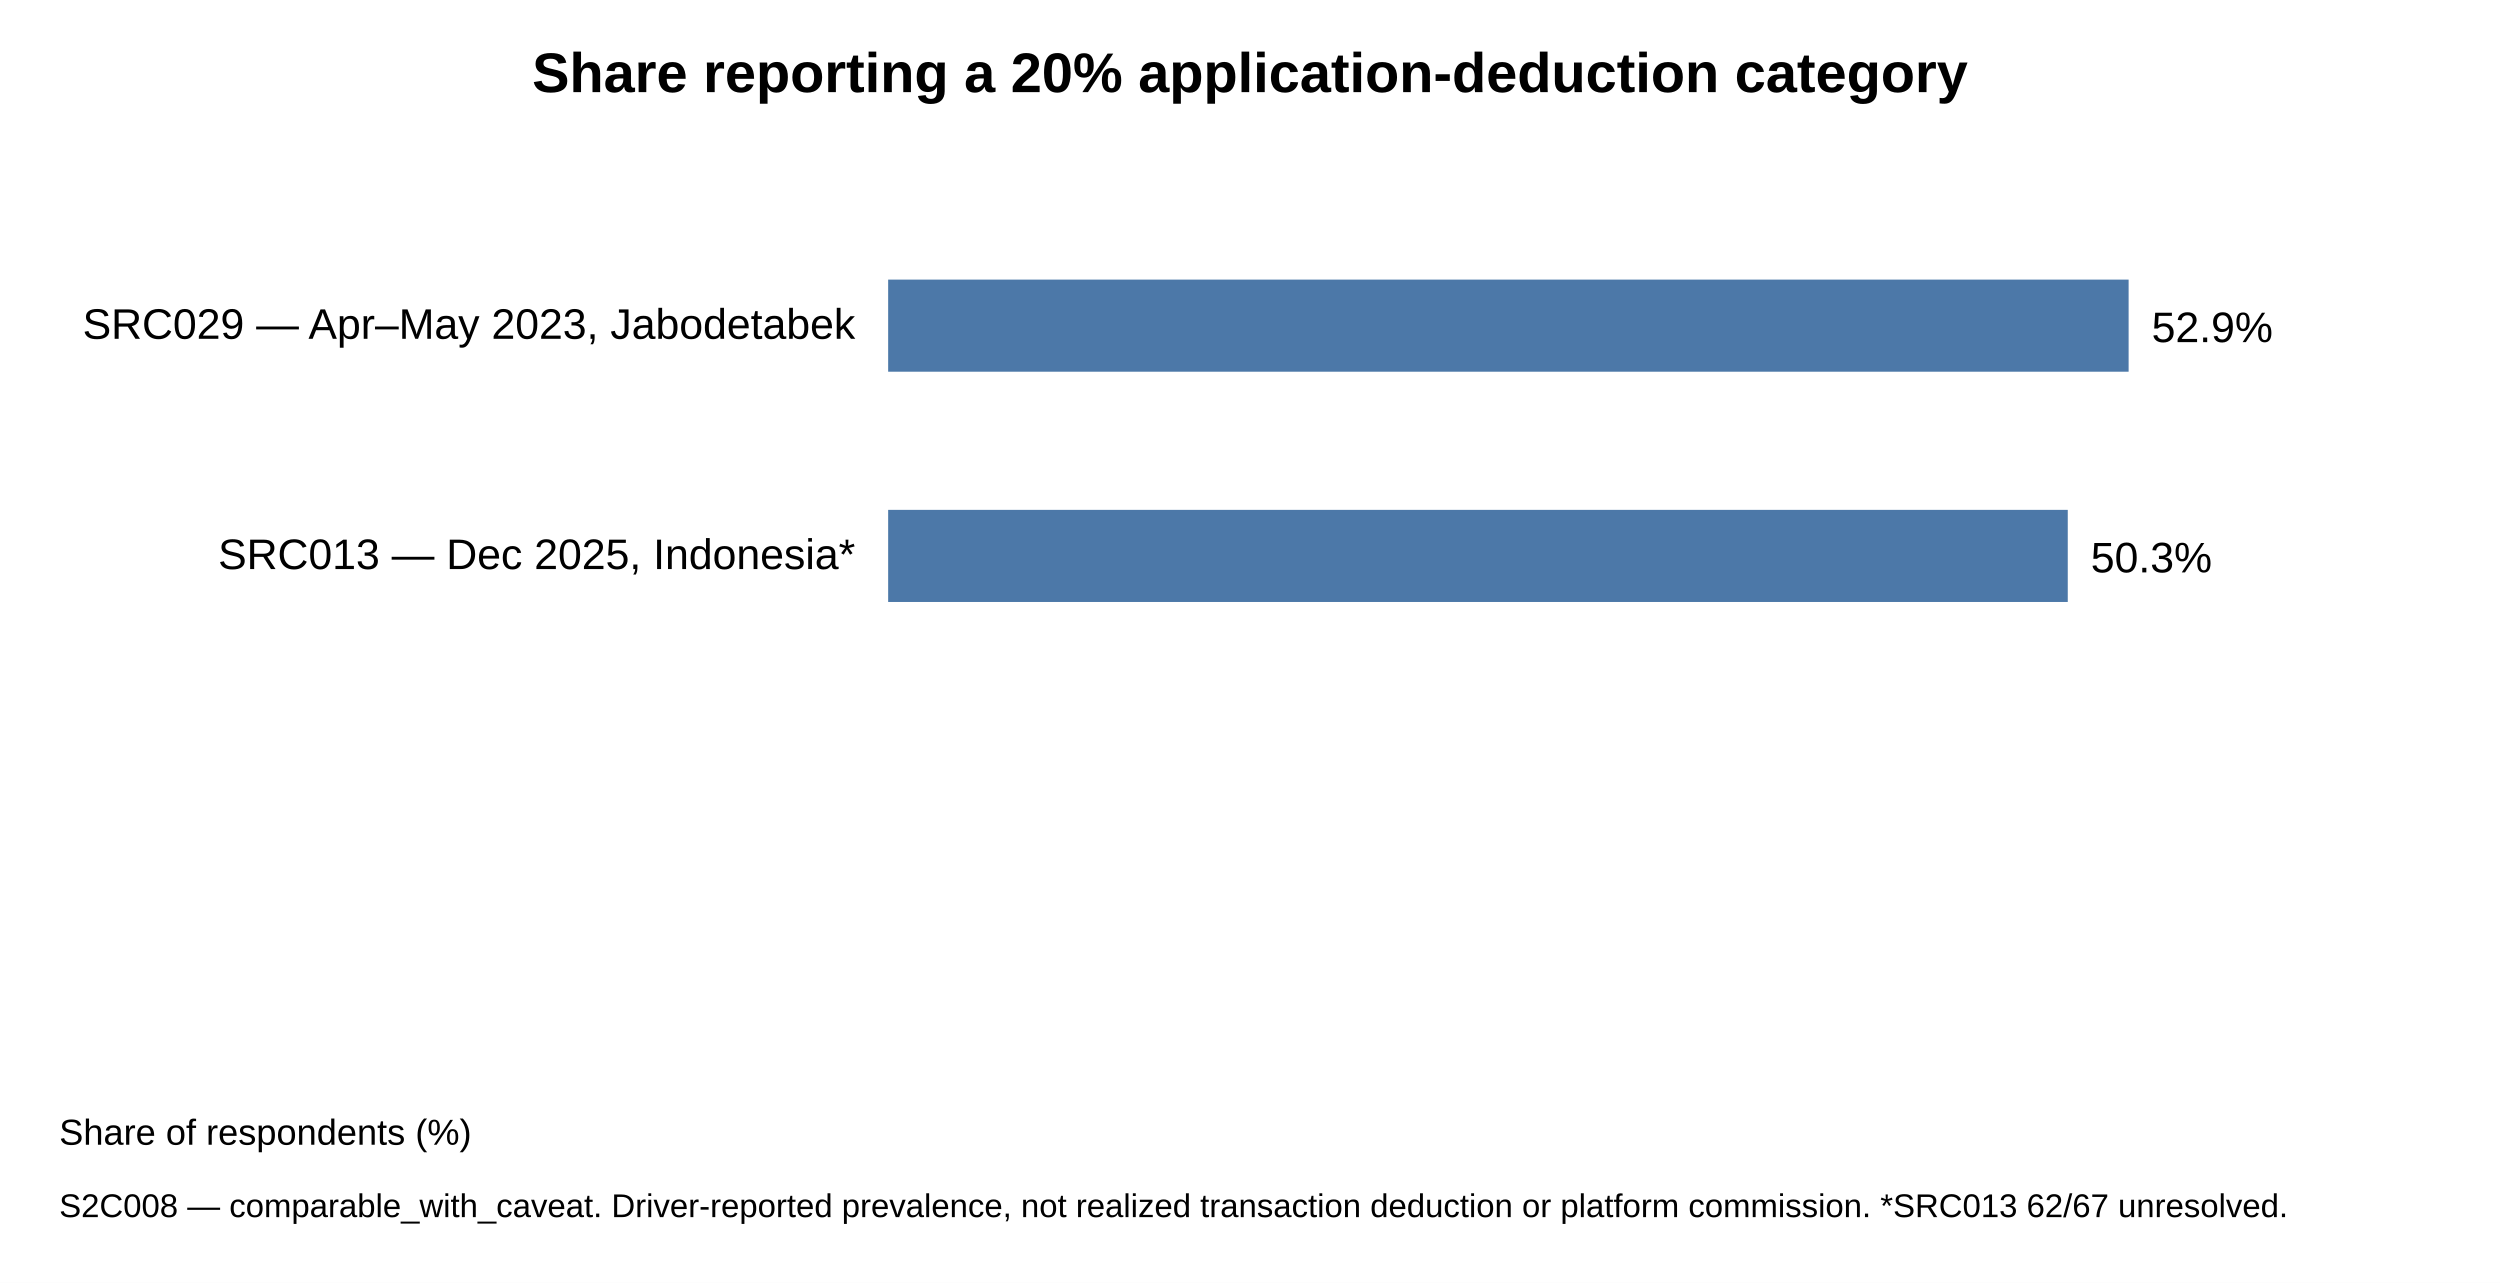
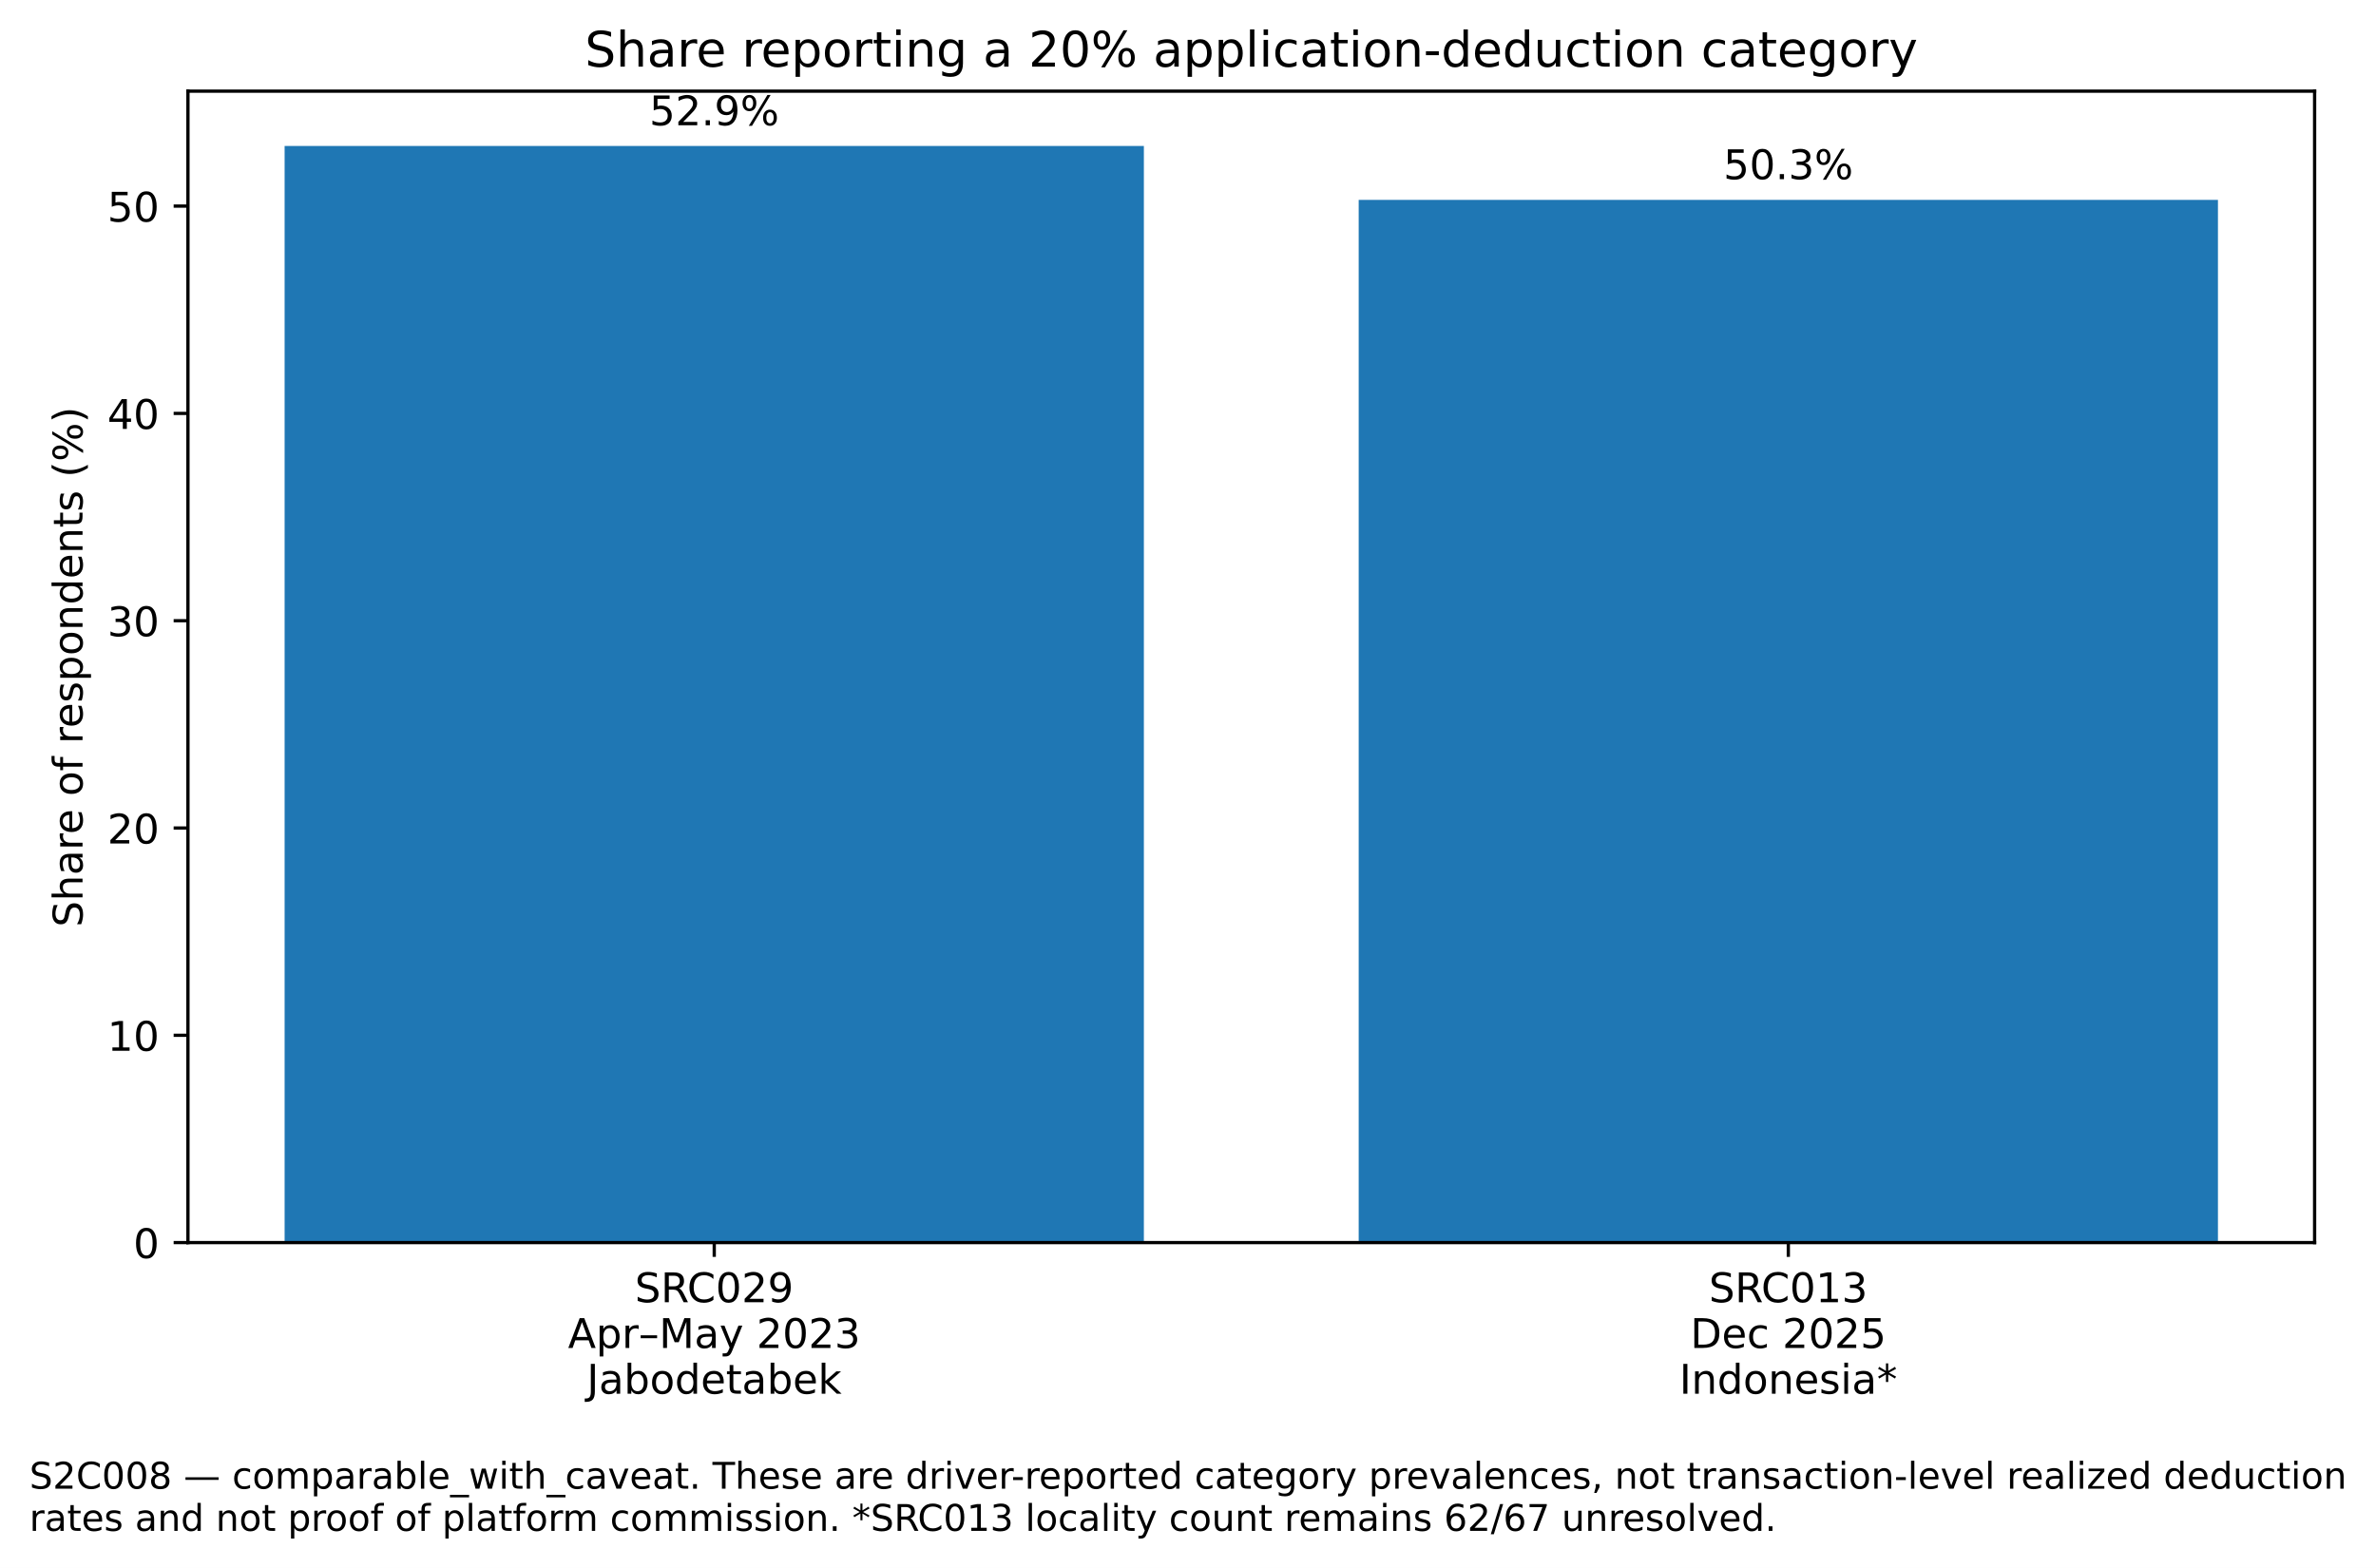
- <svg xmlns="http://www.w3.org/2000/svg" width="760" height="390" viewBox="0 0 760 390">
-   <rect width="100%" height="100%" fill="white" />
-   <text x="380.0" y="28" text-anchor="middle" font-size="17" font-family="Arial" font-weight="bold">Share reporting a 20% application-deduction category</text>
-   <g font-family="Arial">
-     <text x="260" y="103" text-anchor="end" font-size="13">SRC029 — Apr–May 2023, Jabodetabek</text>
-     <rect x="270" y="85" width="377.1" height="28" fill="#4c78a8" />
-     <text x="654.1" y="104" font-size="13">52.9%</text>
-     <text x="260" y="173" text-anchor="end" font-size="13">SRC013 — Dec 2025, Indonesia*</text>
-     <rect x="270" y="155" width="358.6" height="28" fill="#4c78a8" />
-     <text x="635.6" y="174" font-size="13">50.3%</text>
-     <text x="18" y="348" font-size="11">Share of respondents (%)</text>
-     <text x="18" y="370" font-size="10">S2C008 — comparable_with_caveat. Driver-reported prevalence, not realized transaction deduction or platform commission. *SRC013 62/67 unresolved.</text>
+ <svg xmlns="http://www.w3.org/2000/svg" xmlns:xlink="http://www.w3.org/1999/xlink" width="581.667pt" height="383.878pt" viewBox="0 0 581.667 383.878" version="1.1">
+   <defs>
+     <style type="text/css">*{stroke-linejoin: round; stroke-linecap: butt}</style>
+   </defs>
+   <g id="figure_1">
+     <g id="patch_1">
+       <path d="M 0 383.878  L 581.667 383.878  L 581.667 0  L 0 0  z " style="fill: #ffffff" />
+     </g>
+     <g id="axes_1">
+       <g id="patch_2">
+         <path d="M 46.01 304.23  L 566.64 304.23  L 566.64 22.318  L 46.01 22.318  z " style="fill: #ffffff" />
+       </g>
+       <g id="patch_3">
+         <path d="M 69.675 304.23  L 280.031 304.23  L 280.031 35.743  L 69.675 35.743  z " clip-path="url(#p42db1c15be)" style="fill: #1f77b4" />
+       </g>
+       <g id="patch_4">
+         <path d="M 332.619 304.23  L 542.975 304.23  L 542.975 48.938  L 332.619 48.938  z " clip-path="url(#p42db1c15be)" style="fill: #1f77b4" />
+       </g>
+       <g id="matplotlib.axis_1">
+         <g id="xtick_1">
+           <g id="line2d_1">
+             <defs>
+               <path id="m05250b1168" d="M 0 0  L 0 3.5  " style="stroke: #000000; stroke-width: 0.8" />
+             </defs>
+             <g>
+               <use xlink:href="#m05250b1168" x="174.853" y="304.23" style="stroke: #000000; stroke-width: 0.8" />
+             </g>
+           </g>
+           <g id="text_1">
+             <text style="font-size: 10px; font-family: 'DejaVu Sans', 'Bitstream Vera Sans', 'Computer Modern Sans Serif', 'Lucida Grande', 'Verdana', 'Geneva', 'Lucid', 'Arial', 'Helvetica', 'Avant Garde', sans-serif" transform="translate(155.4192 318.8286)">SRC029</text>
+             <text style="font-size: 10px; font-family: 'DejaVu Sans', 'Bitstream Vera Sans', 'Computer Modern Sans Serif', 'Lucida Grande', 'Verdana', 'Geneva', 'Lucid', 'Arial', 'Helvetica', 'Avant Garde', sans-serif" transform="translate(139.0512 330.0264)">Apr–May 2023</text>
+             <text style="font-size: 10px; font-family: 'DejaVu Sans', 'Bitstream Vera Sans', 'Computer Modern Sans Serif', 'Lucida Grande', 'Verdana', 'Geneva', 'Lucid', 'Arial', 'Helvetica', 'Avant Garde', sans-serif" transform="translate(143.659 341.2242)">Jabodetabek</text>
+           </g>
+         </g>
+         <g id="xtick_2">
+           <g id="line2d_2">
+             <g>
+               <use xlink:href="#m05250b1168" x="437.797" y="304.23" style="stroke: #000000; stroke-width: 0.8" />
+             </g>
+           </g>
+           <g id="text_2">
+             <text style="font-size: 10px; font-family: 'DejaVu Sans', 'Bitstream Vera Sans', 'Computer Modern Sans Serif', 'Lucida Grande', 'Verdana', 'Geneva', 'Lucid', 'Arial', 'Helvetica', 'Avant Garde', sans-serif" transform="translate(418.3636 318.8286)">SRC013</text>
+             <text style="font-size: 10px; font-family: 'DejaVu Sans', 'Bitstream Vera Sans', 'Computer Modern Sans Serif', 'Lucida Grande', 'Verdana', 'Geneva', 'Lucid', 'Arial', 'Helvetica', 'Avant Garde', sans-serif" transform="translate(413.8074 330.0264)">Dec 2025</text>
+             <text style="font-size: 10px; font-family: 'DejaVu Sans', 'Bitstream Vera Sans', 'Computer Modern Sans Serif', 'Lucida Grande', 'Verdana', 'Geneva', 'Lucid', 'Arial', 'Helvetica', 'Avant Garde', sans-serif" transform="translate(411.1168 341.2242)">Indonesia*</text>
+           </g>
+         </g>
+       </g>
+       <g id="matplotlib.axis_2">
+         <g id="ytick_1">
+           <g id="line2d_3">
+             <defs>
+               <path id="m141d0674b5" d="M 0 0  L -3.5 0  " style="stroke: #000000; stroke-width: 0.8" />
+             </defs>
+             <g>
+               <use xlink:href="#m141d0674b5" x="46.01" y="304.23" style="stroke: #000000; stroke-width: 0.8" />
+             </g>
+           </g>
+           <g id="text_3">
+             <text style="font-size: 10px; font-family: 'DejaVu Sans', 'Bitstream Vera Sans', 'Computer Modern Sans Serif', 'Lucida Grande', 'Verdana', 'Geneva', 'Lucid', 'Arial', 'Helvetica', 'Avant Garde', sans-serif; text-anchor: end" x="39.01" y="308.029" transform="rotate(-0 39.01 308.0293)">0</text>
+           </g>
+         </g>
+         <g id="ytick_2">
+           <g id="line2d_4">
+             <g>
+               <use xlink:href="#m141d0674b5" x="46.01" y="253.476" style="stroke: #000000; stroke-width: 0.8" />
+             </g>
+           </g>
+           <g id="text_4">
+             <text style="font-size: 10px; font-family: 'DejaVu Sans', 'Bitstream Vera Sans', 'Computer Modern Sans Serif', 'Lucida Grande', 'Verdana', 'Geneva', 'Lucid', 'Arial', 'Helvetica', 'Avant Garde', sans-serif; text-anchor: end" x="39.01" y="257.276" transform="rotate(-0 39.01 257.2755)">10</text>
+           </g>
+         </g>
+         <g id="ytick_3">
+           <g id="line2d_5">
+             <g>
+               <use xlink:href="#m141d0674b5" x="46.01" y="202.723" style="stroke: #000000; stroke-width: 0.8" />
+             </g>
+           </g>
+           <g id="text_5">
+             <text style="font-size: 10px; font-family: 'DejaVu Sans', 'Bitstream Vera Sans', 'Computer Modern Sans Serif', 'Lucida Grande', 'Verdana', 'Geneva', 'Lucid', 'Arial', 'Helvetica', 'Avant Garde', sans-serif; text-anchor: end" x="39.01" y="206.522" transform="rotate(-0 39.01 206.5217)">20</text>
+           </g>
+         </g>
+         <g id="ytick_4">
+           <g id="line2d_6">
+             <g>
+               <use xlink:href="#m141d0674b5" x="46.01" y="151.969" style="stroke: #000000; stroke-width: 0.8" />
+             </g>
+           </g>
+           <g id="text_6">
+             <text style="font-size: 10px; font-family: 'DejaVu Sans', 'Bitstream Vera Sans', 'Computer Modern Sans Serif', 'Lucida Grande', 'Verdana', 'Geneva', 'Lucid', 'Arial', 'Helvetica', 'Avant Garde', sans-serif; text-anchor: end" x="39.01" y="155.768" transform="rotate(-0 39.01 155.7679)">30</text>
+           </g>
+         </g>
+         <g id="ytick_5">
+           <g id="line2d_7">
+             <g>
+               <use xlink:href="#m141d0674b5" x="46.01" y="101.215" style="stroke: #000000; stroke-width: 0.8" />
+             </g>
+           </g>
+           <g id="text_7">
+             <text style="font-size: 10px; font-family: 'DejaVu Sans', 'Bitstream Vera Sans', 'Computer Modern Sans Serif', 'Lucida Grande', 'Verdana', 'Geneva', 'Lucid', 'Arial', 'Helvetica', 'Avant Garde', sans-serif; text-anchor: end" x="39.01" y="105.014" transform="rotate(-0 39.01 105.0141)">40</text>
+           </g>
+         </g>
+         <g id="ytick_6">
+           <g id="line2d_8">
+             <g>
+               <use xlink:href="#m141d0674b5" x="46.01" y="50.461" style="stroke: #000000; stroke-width: 0.8" />
+             </g>
+           </g>
+           <g id="text_8">
+             <text style="font-size: 10px; font-family: 'DejaVu Sans', 'Bitstream Vera Sans', 'Computer Modern Sans Serif', 'Lucida Grande', 'Verdana', 'Geneva', 'Lucid', 'Arial', 'Helvetica', 'Avant Garde', sans-serif; text-anchor: end" x="39.01" y="54.26" transform="rotate(-0 39.01 54.26033)">50</text>
+           </g>
+         </g>
+         <g id="text_9">
+           <text style="font-size: 10px; font-family: 'DejaVu Sans', 'Bitstream Vera Sans', 'Computer Modern Sans Serif', 'Lucida Grande', 'Verdana', 'Geneva', 'Lucid', 'Arial', 'Helvetica', 'Avant Garde', sans-serif; text-anchor: middle" x="20.205" y="163.274" transform="rotate(-90 20.20531 163.2741)">Share of respondents (%)</text>
+         </g>
+       </g>
+       <g id="patch_5">
+         <path d="M 46.01 304.23  L 46.01 22.318  " style="fill: none; stroke: #000000; stroke-width: 0.8; stroke-linejoin: miter; stroke-linecap: square" />
+       </g>
+       <g id="patch_6">
+         <path d="M 566.64 304.23  L 566.64 22.318  " style="fill: none; stroke: #000000; stroke-width: 0.8; stroke-linejoin: miter; stroke-linecap: square" />
+       </g>
+       <g id="patch_7">
+         <path d="M 46.01 304.23  L 566.64 304.23  " style="fill: none; stroke: #000000; stroke-width: 0.8; stroke-linejoin: miter; stroke-linecap: square" />
+       </g>
+       <g id="patch_8">
+         <path d="M 46.01 22.318  L 566.64 22.318  " style="fill: none; stroke: #000000; stroke-width: 0.8; stroke-linejoin: miter; stroke-linecap: square" />
+       </g>
+       <g id="text_10">
+         <text style="font-size: 10px; font-family: 'DejaVu Sans', 'Bitstream Vera Sans', 'Computer Modern Sans Serif', 'Lucida Grande', 'Verdana', 'Geneva', 'Lucid', 'Arial', 'Helvetica', 'Avant Garde', sans-serif; text-anchor: middle" x="174.853" y="30.667" transform="rotate(-0 174.8528 30.66713)">52.9%</text>
+       </g>
+       <g id="text_11">
+         <text style="font-size: 10px; font-family: 'DejaVu Sans', 'Bitstream Vera Sans', 'Computer Modern Sans Serif', 'Lucida Grande', 'Verdana', 'Geneva', 'Lucid', 'Arial', 'Helvetica', 'Avant Garde', sans-serif; text-anchor: middle" x="437.797" y="43.863" transform="rotate(-0 437.7972 43.86311)">50.3%</text>
+       </g>
+       <g id="text_12">
+         <text style="font-size: 12px; font-family: 'DejaVu Sans', 'Bitstream Vera Sans', 'Computer Modern Sans Serif', 'Lucida Grande', 'Verdana', 'Geneva', 'Lucid', 'Arial', 'Helvetica', 'Avant Garde', sans-serif; text-anchor: middle" x="306.325" y="16.318" transform="rotate(-0 306.325 16.31812)">Share reporting a 20% application-deduction category</text>
+       </g>
+     </g>
+     <g id="text_13">
+       <text style="font-size: 9px; font-family: 'DejaVu Sans', 'Bitstream Vera Sans', 'Computer Modern Sans Serif', 'Lucida Grande', 'Verdana', 'Geneva', 'Lucid', 'Arial', 'Helvetica', 'Avant Garde', sans-serif" transform="translate(7.2 364.4775)">S2C008 — comparable_with_caveat. These are driver-reported category prevalences, not transaction-level realized deduction</text>
+       <text style="font-size: 9px; font-family: 'DejaVu Sans', 'Bitstream Vera Sans', 'Computer Modern Sans Serif', 'Lucida Grande', 'Verdana', 'Geneva', 'Lucid', 'Arial', 'Helvetica', 'Avant Garde', sans-serif" transform="translate(7.2 374.8058)">rates and not proof of platform commission. *SRC013 locality count remains 62/67 unresolved.</text>
+     </g>
  </g>
+   <defs>
+     <clipPath id="p42db1c15be">
+       <rect x="46.01" y="22.318" width="520.63" height="281.912" />
+     </clipPath>
+   </defs>
</svg>
